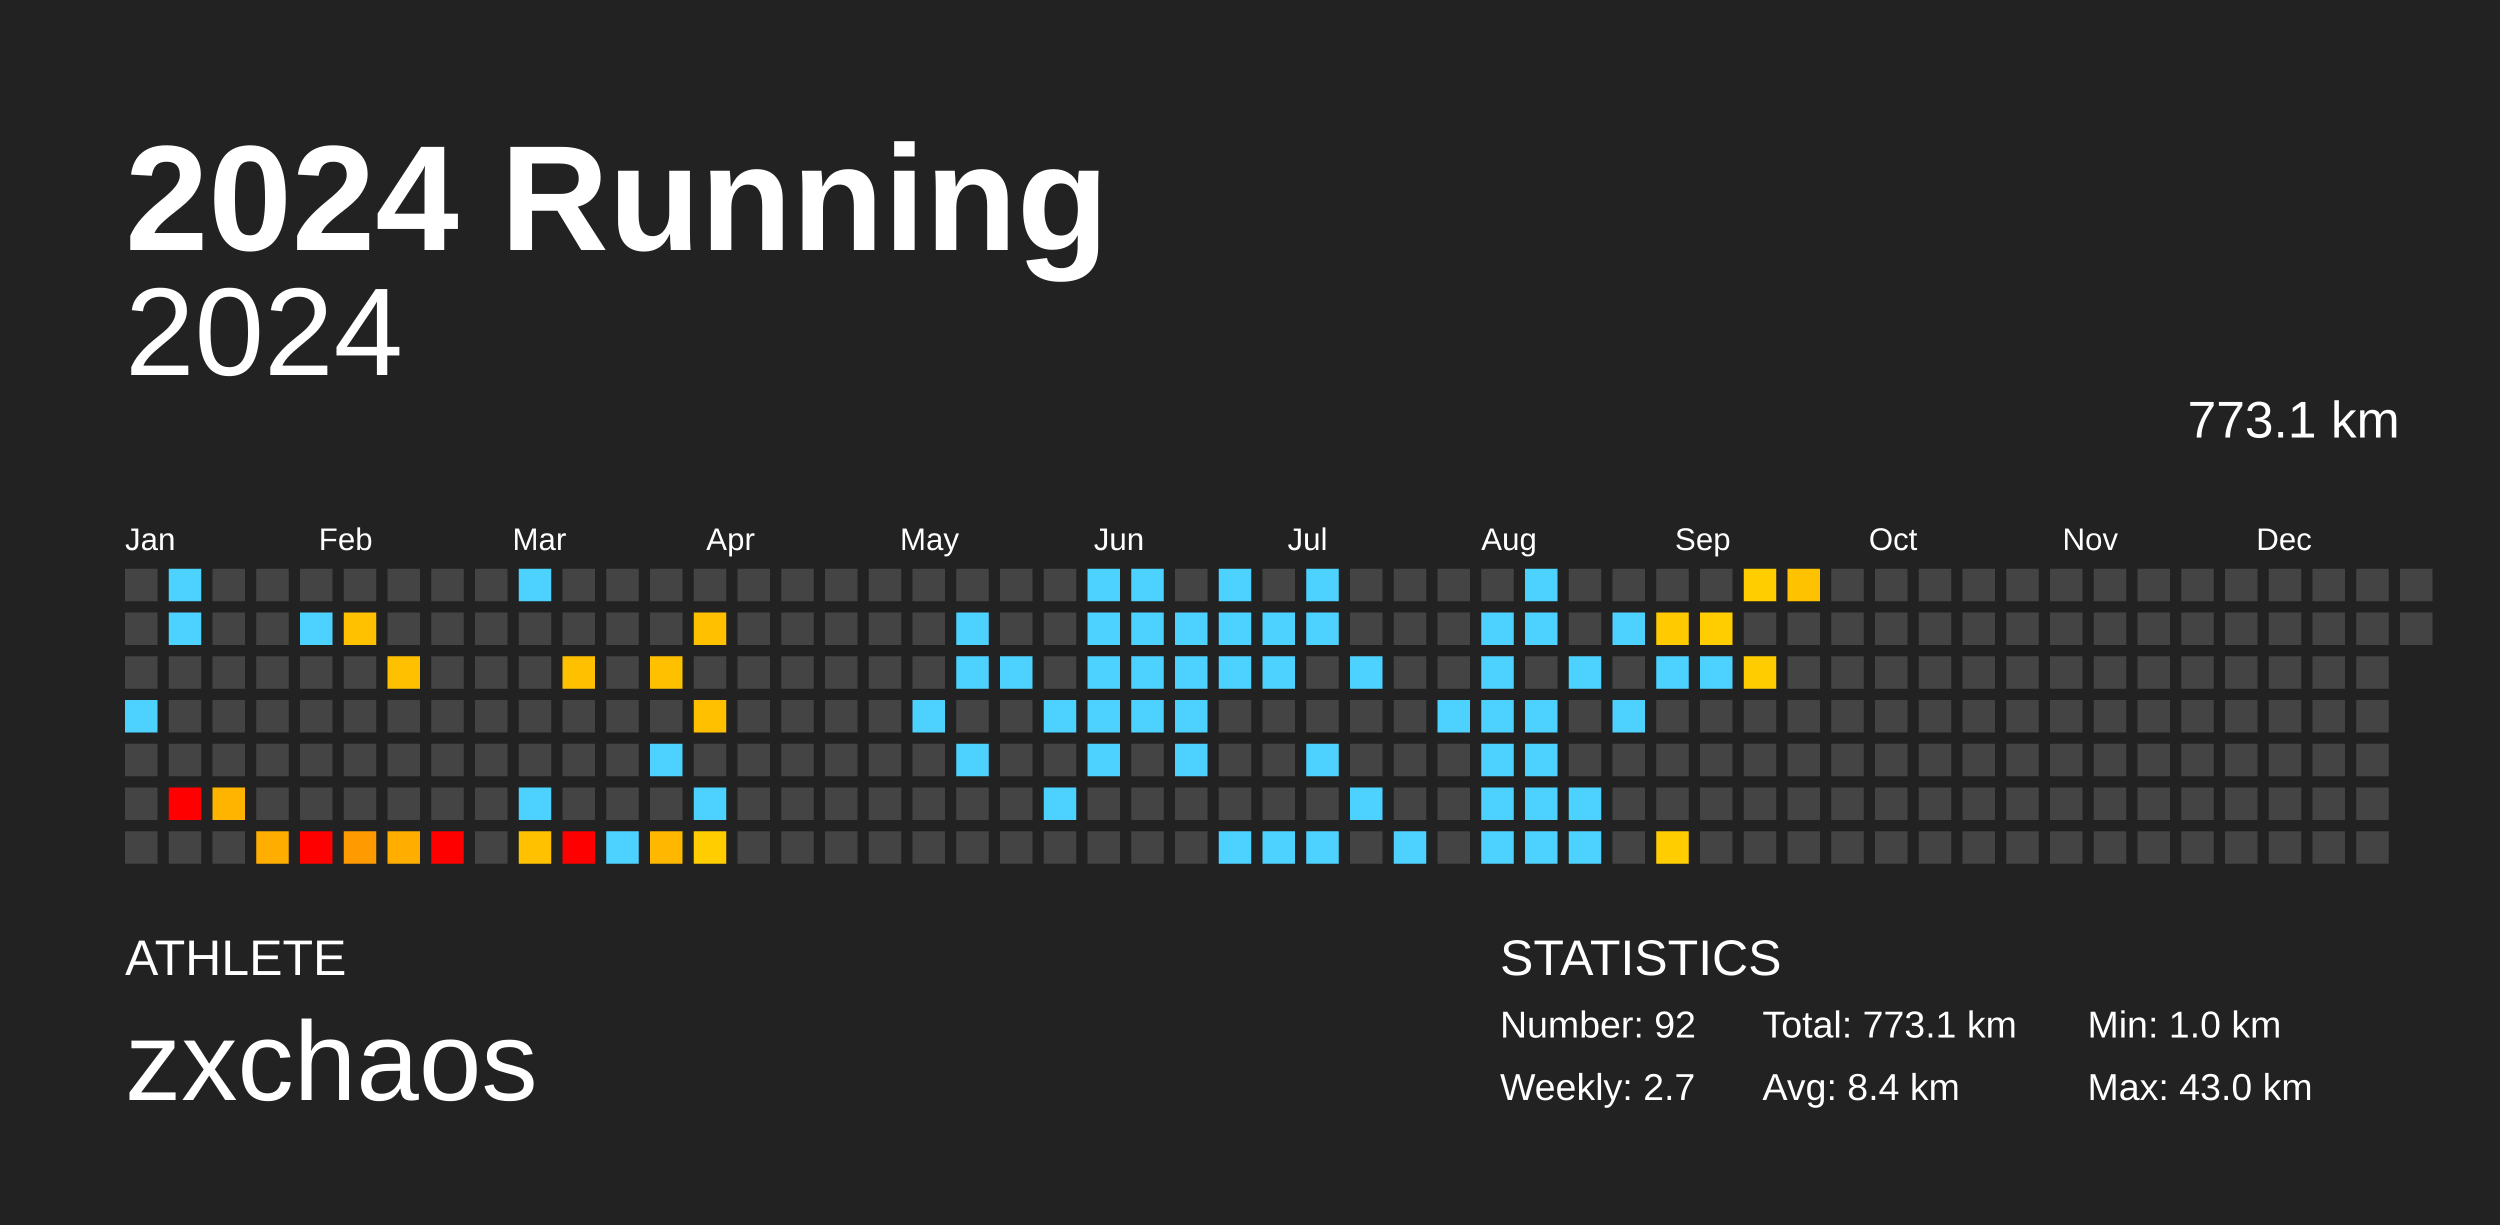
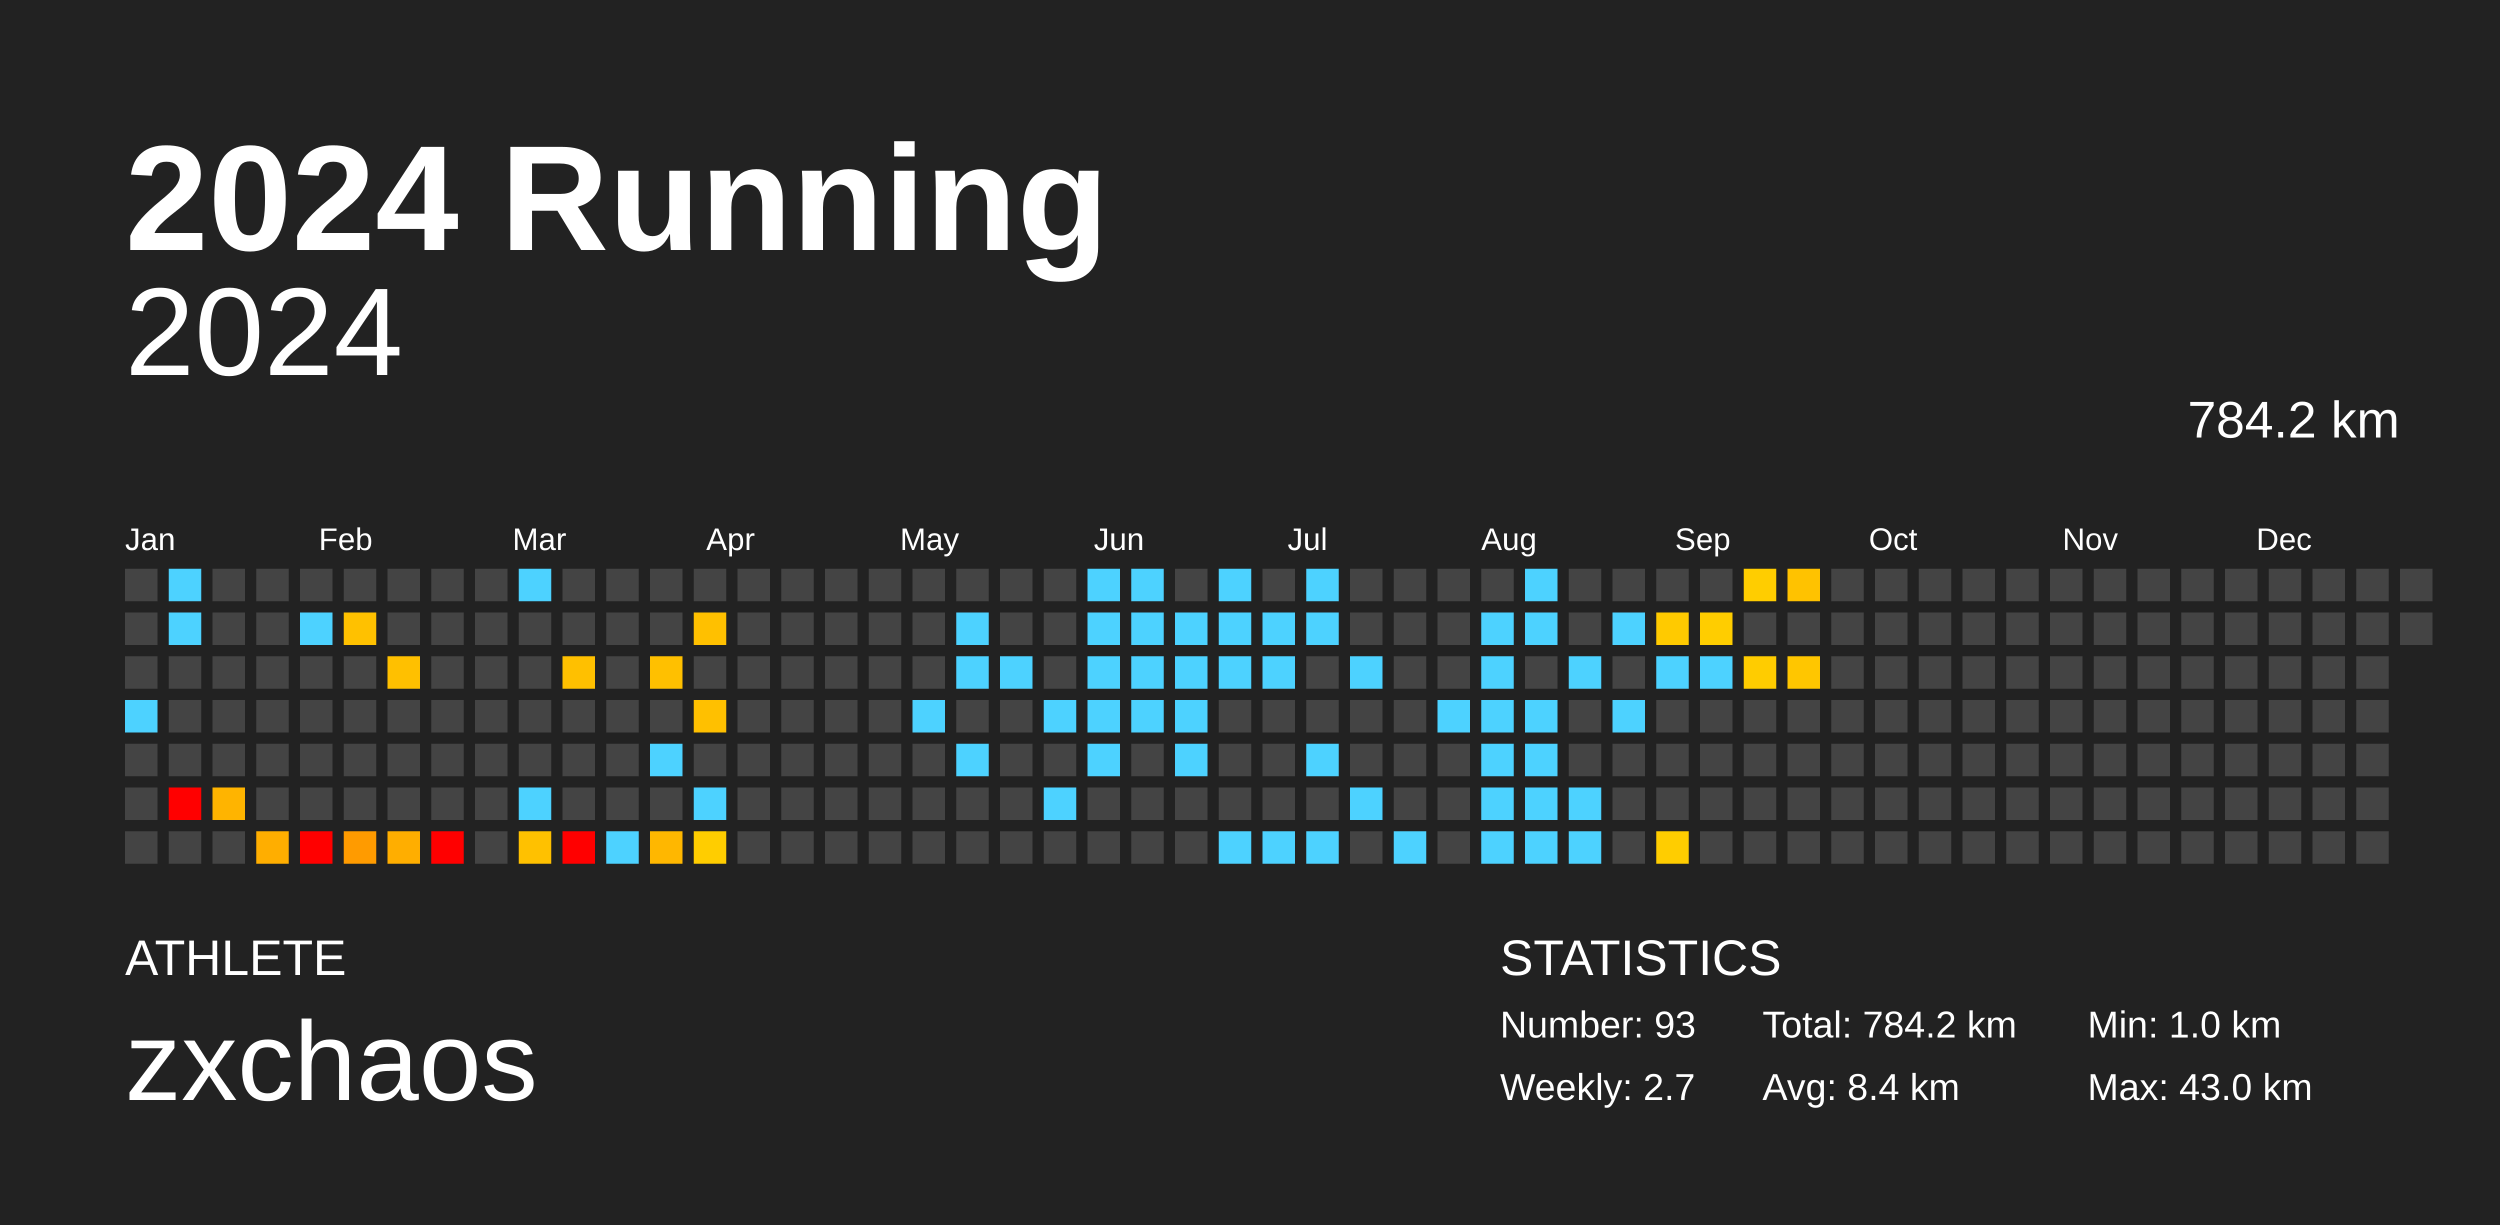
<svg xmlns="http://www.w3.org/2000/svg" baseProfile="full" height="98mm" version="1.1" viewBox="0,0,200,98" width="200mm">
  <defs />
  <rect fill="#222222" height="98" width="200" x="0" y="0" />
  <text fill="#FFFFFF" style="font-size:12px; font-family:Arial; font-weight:bold;" x="10" y="20">2024 Running</text>
  <text fill="#FFFFFF" style="font-size:4px; font-family:Arial" x="10" y="78">ATHLETE</text>
  <text fill="#FFFFFF" style="font-size:9px; font-family:Arial" x="10" y="88">zxchaos</text>
  <text fill="#FFFFFF" style="font-size:4px; font-family:Arial" x="120" y="78">STATISTICS</text>
-   <text fill="#FFFFFF" style="font-size:3px; font-family:Arial" x="120" y="83">Number: 92</text>
+   <text fill="#FFFFFF" style="font-size:3px; font-family:Arial" x="120" y="83">Number: 93</text>
  <text fill="#FFFFFF" style="font-size:3px; font-family:Arial" x="120" y="88">Weekly: 2.7</text>
-   <text fill="#FFFFFF" style="font-size:3px; font-family:Arial" x="141" y="83">Total: 773.1 km</text>
+   <text fill="#FFFFFF" style="font-size:3px; font-family:Arial" x="141" y="83">Total: 784.2 km</text>
  <text fill="#FFFFFF" style="font-size:3px; font-family:Arial" x="141" y="88">Avg: 8.4 km</text>
  <text fill="#FFFFFF" style="font-size:3px; font-family:Arial" x="167" y="83">Min: 1.0 km</text>
  <text fill="#FFFFFF" style="font-size:3px; font-family:Arial" x="167" y="88">Max: 43.0 km</text>
  <text alignment-baseline="hanging" fill="#FFFFFF" style="font-size:10.0px; font-family:Arial;" x="10" y="30">2024</text>
-   <text alignment-baseline="hanging" fill="#FFFFFF" style="font-size:4.125px; font-family:Arial;" x="175" y="35">773.1 km</text>
+   <text alignment-baseline="hanging" fill="#FFFFFF" style="font-size:4.125px; font-family:Arial;" x="175" y="35">784.2 km</text>
  <text fill="#FFFFFF" style="font-size:2.5px; font-family:Arial" x="10.0" y="44">Jan</text>
  <text fill="#FFFFFF" style="font-size:2.5px; font-family:Arial" x="25.5" y="44">Feb</text>
  <text fill="#FFFFFF" style="font-size:2.5px; font-family:Arial" x="41.0" y="44">Mar</text>
  <text fill="#FFFFFF" style="font-size:2.5px; font-family:Arial" x="56.5" y="44">Apr</text>
  <text fill="#FFFFFF" style="font-size:2.5px; font-family:Arial" x="72.0" y="44">May</text>
  <text fill="#FFFFFF" style="font-size:2.5px; font-family:Arial" x="87.5" y="44">Jun</text>
  <text fill="#FFFFFF" style="font-size:2.5px; font-family:Arial" x="103.0" y="44">Jul</text>
  <text fill="#FFFFFF" style="font-size:2.5px; font-family:Arial" x="118.5" y="44">Aug</text>
  <text fill="#FFFFFF" style="font-size:2.5px; font-family:Arial" x="134.0" y="44">Sep</text>
  <text fill="#FFFFFF" style="font-size:2.5px; font-family:Arial" x="149.5" y="44">Oct</text>
  <text fill="#FFFFFF" style="font-size:2.5px; font-family:Arial" x="165.0" y="44">Nov</text>
  <text fill="#FFFFFF" style="font-size:2.5px; font-family:Arial" x="180.5" y="44">Dec</text>
  <rect fill="#444444" height="2.6" width="2.6" x="10.0" y="45.5" />
  <rect fill="#444444" height="2.6" width="2.6" x="10.0" y="49.0" />
  <rect fill="#444444" height="2.6" width="2.6" x="10.0" y="52.5" />
  <rect fill="#4dd2ff" height="2.6" width="2.6" x="10.0" y="56.0" />
  <rect fill="#444444" height="2.6" width="2.6" x="10.0" y="59.5" />
  <rect fill="#444444" height="2.6" width="2.6" x="10.0" y="63.0" />
  <rect fill="#444444" height="2.6" width="2.6" x="10.0" y="66.5" />
  <rect fill="#4dd2ff" height="2.6" width="2.6" x="13.5" y="45.5" />
  <rect fill="#4dd2ff" height="2.6" width="2.6" x="13.5" y="49.0" />
  <rect fill="#444444" height="2.6" width="2.6" x="13.5" y="52.5" />
  <rect fill="#444444" height="2.6" width="2.6" x="13.5" y="56.0" />
  <rect fill="#444444" height="2.6" width="2.6" x="13.5" y="59.5" />
  <rect fill="red" height="2.6" width="2.6" x="13.5" y="63.0" />
  <rect fill="#444444" height="2.6" width="2.6" x="13.5" y="66.5" />
  <rect fill="#444444" height="2.6" width="2.6" x="17.0" y="45.5" />
  <rect fill="#444444" height="2.6" width="2.6" x="17.0" y="49.0" />
  <rect fill="#444444" height="2.6" width="2.6" x="17.0" y="52.5" />
  <rect fill="#444444" height="2.6" width="2.6" x="17.0" y="56.0" />
  <rect fill="#444444" height="2.6" width="2.6" x="17.0" y="59.5" />
  <rect fill="#ffb400" height="2.6" width="2.6" x="17.0" y="63.0" />
  <rect fill="#444444" height="2.6" width="2.6" x="17.0" y="66.5" />
  <rect fill="#444444" height="2.6" width="2.6" x="20.5" y="45.5" />
  <rect fill="#444444" height="2.6" width="2.6" x="20.5" y="49.0" />
  <rect fill="#444444" height="2.6" width="2.6" x="20.5" y="52.5" />
  <rect fill="#444444" height="2.6" width="2.6" x="20.5" y="56.0" />
  <rect fill="#444444" height="2.6" width="2.6" x="20.5" y="59.5" />
  <rect fill="#444444" height="2.6" width="2.6" x="20.5" y="63.0" />
  <rect fill="#ffae00" height="2.6" width="2.6" x="20.5" y="66.5" />
  <rect fill="#444444" height="2.6" width="2.6" x="24.0" y="45.5" />
  <rect fill="#4dd2ff" height="2.6" width="2.6" x="24.0" y="49.0" />
  <rect fill="#444444" height="2.6" width="2.6" x="24.0" y="52.5" />
  <rect fill="#444444" height="2.6" width="2.6" x="24.0" y="56.0" />
  <rect fill="#444444" height="2.6" width="2.6" x="24.0" y="59.5" />
  <rect fill="#444444" height="2.6" width="2.6" x="24.0" y="63.0" />
  <rect fill="red" height="2.6" width="2.6" x="24.0" y="66.5" />
  <rect fill="#444444" height="2.6" width="2.6" x="27.5" y="45.5" />
  <rect fill="#ffc100" height="2.6" width="2.6" x="27.5" y="49.0" />
  <rect fill="#444444" height="2.6" width="2.6" x="27.5" y="52.5" />
  <rect fill="#444444" height="2.6" width="2.6" x="27.5" y="56.0" />
  <rect fill="#444444" height="2.6" width="2.6" x="27.5" y="59.5" />
  <rect fill="#444444" height="2.6" width="2.6" x="27.5" y="63.0" />
  <rect fill="#ff9b00" height="2.6" width="2.6" x="27.5" y="66.5" />
  <rect fill="#444444" height="2.6" width="2.6" x="31.0" y="45.5" />
  <rect fill="#444444" height="2.6" width="2.6" x="31.0" y="49.0" />
  <rect fill="#ffc000" height="2.6" width="2.6" x="31.0" y="52.5" />
  <rect fill="#444444" height="2.6" width="2.6" x="31.0" y="56.0" />
  <rect fill="#444444" height="2.6" width="2.6" x="31.0" y="59.5" />
  <rect fill="#444444" height="2.6" width="2.6" x="31.0" y="63.0" />
  <rect fill="#ffae00" height="2.6" width="2.6" x="31.0" y="66.5" />
  <rect fill="#444444" height="2.6" width="2.6" x="34.5" y="45.5" />
  <rect fill="#444444" height="2.6" width="2.6" x="34.5" y="49.0" />
  <rect fill="#444444" height="2.6" width="2.6" x="34.5" y="52.5" />
  <rect fill="#444444" height="2.6" width="2.6" x="34.5" y="56.0" />
  <rect fill="#444444" height="2.6" width="2.6" x="34.5" y="59.5" />
  <rect fill="#444444" height="2.6" width="2.6" x="34.5" y="63.0" />
  <rect fill="red" height="2.6" width="2.6" x="34.5" y="66.5" />
  <rect fill="#444444" height="2.6" width="2.6" x="38.0" y="45.5" />
  <rect fill="#444444" height="2.6" width="2.6" x="38.0" y="49.0" />
  <rect fill="#444444" height="2.6" width="2.6" x="38.0" y="52.5" />
  <rect fill="#444444" height="2.6" width="2.6" x="38.0" y="56.0" />
  <rect fill="#444444" height="2.6" width="2.6" x="38.0" y="59.5" />
  <rect fill="#444444" height="2.6" width="2.6" x="38.0" y="63.0" />
  <rect fill="#444444" height="2.6" width="2.6" x="38.0" y="66.5" />
  <rect fill="#4dd2ff" height="2.6" width="2.6" x="41.5" y="45.5" />
  <rect fill="#444444" height="2.6" width="2.6" x="41.5" y="49.0" />
  <rect fill="#444444" height="2.6" width="2.6" x="41.5" y="52.5" />
  <rect fill="#444444" height="2.6" width="2.6" x="41.5" y="56.0" />
  <rect fill="#444444" height="2.6" width="2.6" x="41.5" y="59.5" />
  <rect fill="#4dd2ff" height="2.6" width="2.6" x="41.5" y="63.0" />
  <rect fill="#ffc100" height="2.6" width="2.6" x="41.5" y="66.5" />
  <rect fill="#444444" height="2.6" width="2.6" x="45.0" y="45.5" />
  <rect fill="#444444" height="2.6" width="2.6" x="45.0" y="49.0" />
  <rect fill="#ffc000" height="2.6" width="2.6" x="45.0" y="52.5" />
  <rect fill="#444444" height="2.6" width="2.6" x="45.0" y="56.0" />
  <rect fill="#444444" height="2.6" width="2.6" x="45.0" y="59.5" />
  <rect fill="#444444" height="2.6" width="2.6" x="45.0" y="63.0" />
  <rect fill="red" height="2.6" width="2.6" x="45.0" y="66.5" />
  <rect fill="#444444" height="2.6" width="2.6" x="48.5" y="45.5" />
  <rect fill="#444444" height="2.6" width="2.6" x="48.5" y="49.0" />
  <rect fill="#444444" height="2.6" width="2.6" x="48.5" y="52.5" />
  <rect fill="#444444" height="2.6" width="2.6" x="48.5" y="56.0" />
  <rect fill="#444444" height="2.6" width="2.6" x="48.5" y="59.5" />
  <rect fill="#444444" height="2.6" width="2.6" x="48.5" y="63.0" />
  <rect fill="#4dd2ff" height="2.6" width="2.6" x="48.5" y="66.5" />
  <rect fill="#444444" height="2.6" width="2.6" x="52.0" y="45.5" />
  <rect fill="#444444" height="2.6" width="2.6" x="52.0" y="49.0" />
  <rect fill="#ffc000" height="2.6" width="2.6" x="52.0" y="52.5" />
  <rect fill="#444444" height="2.6" width="2.6" x="52.0" y="56.0" />
  <rect fill="#4dd2ff" height="2.6" width="2.6" x="52.0" y="59.5" />
  <rect fill="#444444" height="2.6" width="2.6" x="52.0" y="63.0" />
  <rect fill="#ffb700" height="2.6" width="2.6" x="52.0" y="66.5" />
  <rect fill="#444444" height="2.6" width="2.6" x="55.5" y="45.5" />
  <rect fill="#ffc000" height="2.6" width="2.6" x="55.5" y="49.0" />
  <rect fill="#444444" height="2.6" width="2.6" x="55.5" y="52.5" />
  <rect fill="#ffc000" height="2.6" width="2.6" x="55.5" y="56.0" />
  <rect fill="#444444" height="2.6" width="2.6" x="55.5" y="59.5" />
  <rect fill="#4dd2ff" height="2.6" width="2.6" x="55.5" y="63.0" />
  <rect fill="#ffcd00" height="2.6" width="2.6" x="55.5" y="66.5" />
  <rect fill="#444444" height="2.6" width="2.6" x="59.0" y="45.5" />
  <rect fill="#444444" height="2.6" width="2.6" x="59.0" y="49.0" />
  <rect fill="#444444" height="2.6" width="2.6" x="59.0" y="52.5" />
  <rect fill="#444444" height="2.6" width="2.6" x="59.0" y="56.0" />
  <rect fill="#444444" height="2.6" width="2.6" x="59.0" y="59.5" />
  <rect fill="#444444" height="2.6" width="2.6" x="59.0" y="63.0" />
  <rect fill="#444444" height="2.6" width="2.6" x="59.0" y="66.5" />
  <rect fill="#444444" height="2.6" width="2.6" x="62.5" y="45.5" />
  <rect fill="#444444" height="2.6" width="2.6" x="62.5" y="49.0" />
  <rect fill="#444444" height="2.6" width="2.6" x="62.5" y="52.5" />
  <rect fill="#444444" height="2.6" width="2.6" x="62.5" y="56.0" />
  <rect fill="#444444" height="2.6" width="2.6" x="62.5" y="59.5" />
  <rect fill="#444444" height="2.6" width="2.6" x="62.5" y="63.0" />
  <rect fill="#444444" height="2.6" width="2.6" x="62.5" y="66.5" />
  <rect fill="#444444" height="2.6" width="2.6" x="66.0" y="45.5" />
  <rect fill="#444444" height="2.6" width="2.6" x="66.0" y="49.0" />
  <rect fill="#444444" height="2.6" width="2.6" x="66.0" y="52.5" />
  <rect fill="#444444" height="2.6" width="2.6" x="66.0" y="56.0" />
  <rect fill="#444444" height="2.6" width="2.6" x="66.0" y="59.5" />
  <rect fill="#444444" height="2.6" width="2.6" x="66.0" y="63.0" />
  <rect fill="#444444" height="2.6" width="2.6" x="66.0" y="66.5" />
  <rect fill="#444444" height="2.6" width="2.6" x="69.5" y="45.5" />
  <rect fill="#444444" height="2.6" width="2.6" x="69.5" y="49.0" />
  <rect fill="#444444" height="2.6" width="2.6" x="69.5" y="52.5" />
  <rect fill="#444444" height="2.6" width="2.6" x="69.5" y="56.0" />
  <rect fill="#444444" height="2.6" width="2.6" x="69.5" y="59.5" />
  <rect fill="#444444" height="2.6" width="2.6" x="69.5" y="63.0" />
  <rect fill="#444444" height="2.6" width="2.6" x="69.5" y="66.5" />
  <rect fill="#444444" height="2.6" width="2.6" x="73.0" y="45.5" />
  <rect fill="#444444" height="2.6" width="2.6" x="73.0" y="49.0" />
  <rect fill="#444444" height="2.6" width="2.6" x="73.0" y="52.5" />
  <rect fill="#4dd2ff" height="2.6" width="2.6" x="73.0" y="56.0" />
  <rect fill="#444444" height="2.6" width="2.6" x="73.0" y="59.5" />
  <rect fill="#444444" height="2.6" width="2.6" x="73.0" y="63.0" />
  <rect fill="#444444" height="2.6" width="2.6" x="73.0" y="66.5" />
  <rect fill="#444444" height="2.6" width="2.6" x="76.5" y="45.5" />
  <rect fill="#4dd2ff" height="2.6" width="2.6" x="76.5" y="49.0" />
  <rect fill="#4dd2ff" height="2.6" width="2.6" x="76.5" y="52.5" />
  <rect fill="#444444" height="2.6" width="2.6" x="76.5" y="56.0" />
  <rect fill="#4dd2ff" height="2.6" width="2.6" x="76.5" y="59.5" />
  <rect fill="#444444" height="2.6" width="2.6" x="76.5" y="63.0" />
  <rect fill="#444444" height="2.6" width="2.6" x="76.5" y="66.5" />
  <rect fill="#444444" height="2.6" width="2.6" x="80.0" y="45.5" />
  <rect fill="#444444" height="2.6" width="2.6" x="80.0" y="49.0" />
  <rect fill="#4dd2ff" height="2.6" width="2.6" x="80.0" y="52.5" />
  <rect fill="#444444" height="2.6" width="2.6" x="80.0" y="56.0" />
  <rect fill="#444444" height="2.6" width="2.6" x="80.0" y="59.5" />
  <rect fill="#444444" height="2.6" width="2.6" x="80.0" y="63.0" />
  <rect fill="#444444" height="2.6" width="2.6" x="80.0" y="66.5" />
  <rect fill="#444444" height="2.6" width="2.6" x="83.5" y="45.5" />
  <rect fill="#444444" height="2.6" width="2.6" x="83.5" y="49.0" />
  <rect fill="#444444" height="2.6" width="2.6" x="83.5" y="52.5" />
  <rect fill="#4dd2ff" height="2.6" width="2.6" x="83.5" y="56.0" />
  <rect fill="#444444" height="2.6" width="2.6" x="83.5" y="59.5" />
  <rect fill="#4dd2ff" height="2.6" width="2.6" x="83.5" y="63.0" />
  <rect fill="#444444" height="2.6" width="2.6" x="83.5" y="66.5" />
  <rect fill="#4dd2ff" height="2.6" width="2.6" x="87.0" y="45.5" />
  <rect fill="#4dd2ff" height="2.6" width="2.6" x="87.0" y="49.0" />
  <rect fill="#4dd2ff" height="2.6" width="2.6" x="87.0" y="52.5" />
  <rect fill="#4dd2ff" height="2.6" width="2.6" x="87.0" y="56.0" />
  <rect fill="#4dd2ff" height="2.6" width="2.6" x="87.0" y="59.5" />
  <rect fill="#444444" height="2.6" width="2.6" x="87.0" y="63.0" />
  <rect fill="#444444" height="2.6" width="2.6" x="87.0" y="66.5" />
  <rect fill="#4dd2ff" height="2.6" width="2.6" x="90.5" y="45.5" />
  <rect fill="#4dd2ff" height="2.6" width="2.6" x="90.5" y="49.0" />
  <rect fill="#4dd2ff" height="2.6" width="2.6" x="90.5" y="52.5" />
  <rect fill="#4dd2ff" height="2.6" width="2.6" x="90.5" y="56.0" />
  <rect fill="#444444" height="2.6" width="2.6" x="90.5" y="59.5" />
  <rect fill="#444444" height="2.6" width="2.6" x="90.5" y="63.0" />
  <rect fill="#444444" height="2.6" width="2.6" x="90.5" y="66.5" />
  <rect fill="#444444" height="2.6" width="2.6" x="94.0" y="45.5" />
  <rect fill="#4dd2ff" height="2.6" width="2.6" x="94.0" y="49.0" />
  <rect fill="#4dd2ff" height="2.6" width="2.6" x="94.0" y="52.5" />
  <rect fill="#4dd2ff" height="2.6" width="2.6" x="94.0" y="56.0" />
  <rect fill="#4dd2ff" height="2.6" width="2.6" x="94.0" y="59.5" />
  <rect fill="#444444" height="2.6" width="2.6" x="94.0" y="63.0" />
  <rect fill="#444444" height="2.6" width="2.6" x="94.0" y="66.5" />
  <rect fill="#4dd2ff" height="2.6" width="2.6" x="97.5" y="45.5" />
  <rect fill="#4dd2ff" height="2.6" width="2.6" x="97.5" y="49.0" />
  <rect fill="#4dd2ff" height="2.6" width="2.6" x="97.5" y="52.5" />
  <rect fill="#444444" height="2.6" width="2.6" x="97.5" y="56.0" />
  <rect fill="#444444" height="2.6" width="2.6" x="97.5" y="59.5" />
  <rect fill="#444444" height="2.6" width="2.6" x="97.5" y="63.0" />
  <rect fill="#4dd2ff" height="2.6" width="2.6" x="97.5" y="66.5" />
  <rect fill="#444444" height="2.6" width="2.6" x="101.0" y="45.5" />
  <rect fill="#4dd2ff" height="2.6" width="2.6" x="101.0" y="49.0" />
  <rect fill="#4dd2ff" height="2.6" width="2.6" x="101.0" y="52.5" />
  <rect fill="#444444" height="2.6" width="2.6" x="101.0" y="56.0" />
  <rect fill="#444444" height="2.6" width="2.6" x="101.0" y="59.5" />
  <rect fill="#444444" height="2.6" width="2.6" x="101.0" y="63.0" />
  <rect fill="#4dd2ff" height="2.6" width="2.6" x="101.0" y="66.5" />
  <rect fill="#4dd2ff" height="2.6" width="2.6" x="104.5" y="45.5" />
  <rect fill="#4dd2ff" height="2.6" width="2.6" x="104.5" y="49.0" />
  <rect fill="#444444" height="2.6" width="2.6" x="104.5" y="52.5" />
  <rect fill="#444444" height="2.6" width="2.6" x="104.5" y="56.0" />
  <rect fill="#4dd2ff" height="2.6" width="2.6" x="104.5" y="59.5" />
  <rect fill="#444444" height="2.6" width="2.6" x="104.5" y="63.0" />
  <rect fill="#4dd2ff" height="2.6" width="2.6" x="104.5" y="66.5" />
  <rect fill="#444444" height="2.6" width="2.6" x="108.0" y="45.5" />
  <rect fill="#444444" height="2.6" width="2.6" x="108.0" y="49.0" />
  <rect fill="#4dd2ff" height="2.6" width="2.6" x="108.0" y="52.5" />
  <rect fill="#444444" height="2.6" width="2.6" x="108.0" y="56.0" />
  <rect fill="#444444" height="2.6" width="2.6" x="108.0" y="59.5" />
  <rect fill="#4dd2ff" height="2.6" width="2.6" x="108.0" y="63.0" />
  <rect fill="#444444" height="2.6" width="2.6" x="108.0" y="66.5" />
  <rect fill="#444444" height="2.6" width="2.6" x="111.5" y="45.5" />
  <rect fill="#444444" height="2.6" width="2.6" x="111.5" y="49.0" />
  <rect fill="#444444" height="2.6" width="2.6" x="111.5" y="52.5" />
  <rect fill="#444444" height="2.6" width="2.6" x="111.5" y="56.0" />
  <rect fill="#444444" height="2.6" width="2.6" x="111.5" y="59.5" />
  <rect fill="#444444" height="2.6" width="2.6" x="111.5" y="63.0" />
  <rect fill="#4dd2ff" height="2.6" width="2.6" x="111.5" y="66.5" />
  <rect fill="#444444" height="2.6" width="2.6" x="115.0" y="45.5" />
  <rect fill="#444444" height="2.6" width="2.6" x="115.0" y="49.0" />
  <rect fill="#444444" height="2.6" width="2.6" x="115.0" y="52.5" />
  <rect fill="#4dd2ff" height="2.6" width="2.6" x="115.0" y="56.0" />
  <rect fill="#444444" height="2.6" width="2.6" x="115.0" y="59.5" />
  <rect fill="#444444" height="2.6" width="2.6" x="115.0" y="63.0" />
  <rect fill="#444444" height="2.6" width="2.6" x="115.0" y="66.5" />
  <rect fill="#444444" height="2.6" width="2.6" x="118.5" y="45.5" />
  <rect fill="#4dd2ff" height="2.6" width="2.6" x="118.5" y="49.0" />
  <rect fill="#4dd2ff" height="2.6" width="2.6" x="118.5" y="52.5" />
  <rect fill="#4dd2ff" height="2.6" width="2.6" x="118.5" y="56.0" />
  <rect fill="#4dd2ff" height="2.6" width="2.6" x="118.5" y="59.5" />
  <rect fill="#4dd2ff" height="2.6" width="2.6" x="118.5" y="63.0" />
  <rect fill="#4dd2ff" height="2.6" width="2.6" x="118.5" y="66.5" />
  <rect fill="#4dd2ff" height="2.6" width="2.6" x="122.0" y="45.5" />
  <rect fill="#4dd2ff" height="2.6" width="2.6" x="122.0" y="49.0" />
  <rect fill="#444444" height="2.6" width="2.6" x="122.0" y="52.5" />
  <rect fill="#4dd2ff" height="2.6" width="2.6" x="122.0" y="56.0" />
  <rect fill="#4dd2ff" height="2.6" width="2.6" x="122.0" y="59.5" />
  <rect fill="#4dd2ff" height="2.6" width="2.6" x="122.0" y="63.0" />
  <rect fill="#4dd2ff" height="2.6" width="2.6" x="122.0" y="66.5" />
  <rect fill="#444444" height="2.6" width="2.6" x="125.5" y="45.5" />
  <rect fill="#444444" height="2.6" width="2.6" x="125.5" y="49.0" />
  <rect fill="#4dd2ff" height="2.6" width="2.6" x="125.5" y="52.5" />
  <rect fill="#444444" height="2.6" width="2.6" x="125.5" y="56.0" />
  <rect fill="#444444" height="2.6" width="2.6" x="125.5" y="59.5" />
  <rect fill="#4dd2ff" height="2.6" width="2.6" x="125.5" y="63.0" />
  <rect fill="#4dd2ff" height="2.6" width="2.6" x="125.5" y="66.5" />
  <rect fill="#444444" height="2.6" width="2.6" x="129.0" y="45.5" />
  <rect fill="#4dd2ff" height="2.6" width="2.6" x="129.0" y="49.0" />
  <rect fill="#444444" height="2.6" width="2.6" x="129.0" y="52.5" />
  <rect fill="#4dd2ff" height="2.6" width="2.6" x="129.0" y="56.0" />
  <rect fill="#444444" height="2.6" width="2.6" x="129.0" y="59.5" />
  <rect fill="#444444" height="2.6" width="2.6" x="129.0" y="63.0" />
  <rect fill="#444444" height="2.6" width="2.6" x="129.0" y="66.5" />
  <rect fill="#444444" height="2.6" width="2.6" x="132.5" y="45.5" />
  <rect fill="#ffca00" height="2.6" width="2.6" x="132.5" y="49.0" />
  <rect fill="#4dd2ff" height="2.6" width="2.6" x="132.5" y="52.5" />
  <rect fill="#444444" height="2.6" width="2.6" x="132.5" y="56.0" />
  <rect fill="#444444" height="2.6" width="2.6" x="132.5" y="59.5" />
  <rect fill="#444444" height="2.6" width="2.6" x="132.5" y="63.0" />
  <rect fill="#ffcd00" height="2.6" width="2.6" x="132.5" y="66.5" />
  <rect fill="#444444" height="2.6" width="2.6" x="136.0" y="45.5" />
  <rect fill="#ffcd00" height="2.6" width="2.6" x="136.0" y="49.0" />
  <rect fill="#4dd2ff" height="2.6" width="2.6" x="136.0" y="52.5" />
  <rect fill="#444444" height="2.6" width="2.6" x="136.0" y="56.0" />
  <rect fill="#444444" height="2.6" width="2.6" x="136.0" y="59.5" />
  <rect fill="#444444" height="2.6" width="2.6" x="136.0" y="63.0" />
  <rect fill="#444444" height="2.6" width="2.6" x="136.0" y="66.5" />
  <rect fill="#ffcd00" height="2.6" width="2.6" x="139.5" y="45.5" />
  <rect fill="#444444" height="2.6" width="2.6" x="139.5" y="49.0" />
  <rect fill="#ffcc00" height="2.6" width="2.6" x="139.5" y="52.5" />
  <rect fill="#444444" height="2.6" width="2.6" x="139.5" y="56.0" />
  <rect fill="#444444" height="2.6" width="2.6" x="139.5" y="59.5" />
  <rect fill="#444444" height="2.6" width="2.6" x="139.5" y="63.0" />
  <rect fill="#444444" height="2.6" width="2.6" x="139.5" y="66.5" />
  <rect fill="#ffc200" height="2.6" width="2.6" x="143.0" y="45.5" />
  <rect fill="#444444" height="2.6" width="2.6" x="143.0" y="49.0" />
-   <rect fill="#444444" height="2.6" width="2.6" x="143.0" y="52.5" />
+   <rect fill="#ffc600" height="2.6" width="2.6" x="143.0" y="52.5" />
  <rect fill="#444444" height="2.6" width="2.6" x="143.0" y="56.0" />
  <rect fill="#444444" height="2.6" width="2.6" x="143.0" y="59.5" />
  <rect fill="#444444" height="2.6" width="2.6" x="143.0" y="63.0" />
  <rect fill="#444444" height="2.6" width="2.6" x="143.0" y="66.5" />
  <rect fill="#444444" height="2.6" width="2.6" x="146.5" y="45.5" />
  <rect fill="#444444" height="2.6" width="2.6" x="146.5" y="49.0" />
  <rect fill="#444444" height="2.6" width="2.6" x="146.5" y="52.5" />
  <rect fill="#444444" height="2.6" width="2.6" x="146.5" y="56.0" />
  <rect fill="#444444" height="2.6" width="2.6" x="146.5" y="59.5" />
  <rect fill="#444444" height="2.6" width="2.6" x="146.5" y="63.0" />
  <rect fill="#444444" height="2.6" width="2.6" x="146.5" y="66.5" />
  <rect fill="#444444" height="2.6" width="2.6" x="150.0" y="45.5" />
  <rect fill="#444444" height="2.6" width="2.6" x="150.0" y="49.0" />
  <rect fill="#444444" height="2.6" width="2.6" x="150.0" y="52.5" />
  <rect fill="#444444" height="2.6" width="2.6" x="150.0" y="56.0" />
  <rect fill="#444444" height="2.6" width="2.6" x="150.0" y="59.5" />
  <rect fill="#444444" height="2.6" width="2.6" x="150.0" y="63.0" />
  <rect fill="#444444" height="2.6" width="2.6" x="150.0" y="66.5" />
  <rect fill="#444444" height="2.6" width="2.6" x="153.5" y="45.5" />
  <rect fill="#444444" height="2.6" width="2.6" x="153.5" y="49.0" />
  <rect fill="#444444" height="2.6" width="2.6" x="153.5" y="52.5" />
  <rect fill="#444444" height="2.6" width="2.6" x="153.5" y="56.0" />
  <rect fill="#444444" height="2.6" width="2.6" x="153.5" y="59.5" />
  <rect fill="#444444" height="2.6" width="2.6" x="153.5" y="63.0" />
  <rect fill="#444444" height="2.6" width="2.6" x="153.5" y="66.5" />
  <rect fill="#444444" height="2.6" width="2.6" x="157.0" y="45.5" />
  <rect fill="#444444" height="2.6" width="2.6" x="157.0" y="49.0" />
  <rect fill="#444444" height="2.6" width="2.6" x="157.0" y="52.5" />
  <rect fill="#444444" height="2.6" width="2.6" x="157.0" y="56.0" />
  <rect fill="#444444" height="2.6" width="2.6" x="157.0" y="59.5" />
  <rect fill="#444444" height="2.6" width="2.6" x="157.0" y="63.0" />
  <rect fill="#444444" height="2.6" width="2.6" x="157.0" y="66.5" />
  <rect fill="#444444" height="2.6" width="2.6" x="160.5" y="45.5" />
  <rect fill="#444444" height="2.6" width="2.6" x="160.5" y="49.0" />
  <rect fill="#444444" height="2.6" width="2.6" x="160.5" y="52.5" />
  <rect fill="#444444" height="2.6" width="2.6" x="160.5" y="56.0" />
  <rect fill="#444444" height="2.6" width="2.6" x="160.5" y="59.5" />
  <rect fill="#444444" height="2.6" width="2.6" x="160.5" y="63.0" />
  <rect fill="#444444" height="2.6" width="2.6" x="160.5" y="66.5" />
  <rect fill="#444444" height="2.6" width="2.6" x="164.0" y="45.5" />
  <rect fill="#444444" height="2.6" width="2.6" x="164.0" y="49.0" />
  <rect fill="#444444" height="2.6" width="2.6" x="164.0" y="52.5" />
  <rect fill="#444444" height="2.6" width="2.6" x="164.0" y="56.0" />
  <rect fill="#444444" height="2.6" width="2.6" x="164.0" y="59.5" />
  <rect fill="#444444" height="2.6" width="2.6" x="164.0" y="63.0" />
  <rect fill="#444444" height="2.6" width="2.6" x="164.0" y="66.5" />
  <rect fill="#444444" height="2.6" width="2.6" x="167.5" y="45.5" />
  <rect fill="#444444" height="2.6" width="2.6" x="167.5" y="49.0" />
  <rect fill="#444444" height="2.6" width="2.6" x="167.5" y="52.5" />
  <rect fill="#444444" height="2.6" width="2.6" x="167.5" y="56.0" />
  <rect fill="#444444" height="2.6" width="2.6" x="167.5" y="59.5" />
  <rect fill="#444444" height="2.6" width="2.6" x="167.5" y="63.0" />
  <rect fill="#444444" height="2.6" width="2.6" x="167.5" y="66.5" />
  <rect fill="#444444" height="2.6" width="2.6" x="171.0" y="45.5" />
  <rect fill="#444444" height="2.6" width="2.6" x="171.0" y="49.0" />
  <rect fill="#444444" height="2.6" width="2.6" x="171.0" y="52.5" />
  <rect fill="#444444" height="2.6" width="2.6" x="171.0" y="56.0" />
  <rect fill="#444444" height="2.6" width="2.6" x="171.0" y="59.5" />
  <rect fill="#444444" height="2.6" width="2.6" x="171.0" y="63.0" />
  <rect fill="#444444" height="2.6" width="2.6" x="171.0" y="66.5" />
  <rect fill="#444444" height="2.6" width="2.6" x="174.5" y="45.5" />
  <rect fill="#444444" height="2.6" width="2.6" x="174.5" y="49.0" />
  <rect fill="#444444" height="2.6" width="2.6" x="174.5" y="52.5" />
  <rect fill="#444444" height="2.6" width="2.6" x="174.5" y="56.0" />
  <rect fill="#444444" height="2.6" width="2.6" x="174.5" y="59.5" />
  <rect fill="#444444" height="2.6" width="2.6" x="174.5" y="63.0" />
  <rect fill="#444444" height="2.6" width="2.6" x="174.5" y="66.5" />
  <rect fill="#444444" height="2.6" width="2.6" x="178.0" y="45.5" />
  <rect fill="#444444" height="2.6" width="2.6" x="178.0" y="49.0" />
  <rect fill="#444444" height="2.6" width="2.6" x="178.0" y="52.5" />
  <rect fill="#444444" height="2.6" width="2.6" x="178.0" y="56.0" />
  <rect fill="#444444" height="2.6" width="2.6" x="178.0" y="59.5" />
  <rect fill="#444444" height="2.6" width="2.6" x="178.0" y="63.0" />
  <rect fill="#444444" height="2.6" width="2.6" x="178.0" y="66.5" />
  <rect fill="#444444" height="2.6" width="2.6" x="181.5" y="45.5" />
  <rect fill="#444444" height="2.6" width="2.6" x="181.5" y="49.0" />
  <rect fill="#444444" height="2.6" width="2.6" x="181.5" y="52.5" />
  <rect fill="#444444" height="2.6" width="2.6" x="181.5" y="56.0" />
  <rect fill="#444444" height="2.6" width="2.6" x="181.5" y="59.5" />
  <rect fill="#444444" height="2.6" width="2.6" x="181.5" y="63.0" />
  <rect fill="#444444" height="2.6" width="2.6" x="181.5" y="66.5" />
  <rect fill="#444444" height="2.6" width="2.6" x="185.0" y="45.5" />
  <rect fill="#444444" height="2.6" width="2.6" x="185.0" y="49.0" />
  <rect fill="#444444" height="2.6" width="2.6" x="185.0" y="52.5" />
  <rect fill="#444444" height="2.6" width="2.6" x="185.0" y="56.0" />
  <rect fill="#444444" height="2.6" width="2.6" x="185.0" y="59.5" />
  <rect fill="#444444" height="2.6" width="2.6" x="185.0" y="63.0" />
  <rect fill="#444444" height="2.6" width="2.6" x="185.0" y="66.5" />
  <rect fill="#444444" height="2.6" width="2.6" x="188.5" y="45.5" />
  <rect fill="#444444" height="2.6" width="2.6" x="188.5" y="49.0" />
  <rect fill="#444444" height="2.6" width="2.6" x="188.5" y="52.5" />
  <rect fill="#444444" height="2.6" width="2.6" x="188.5" y="56.0" />
  <rect fill="#444444" height="2.6" width="2.6" x="188.5" y="59.5" />
  <rect fill="#444444" height="2.6" width="2.6" x="188.5" y="63.0" />
  <rect fill="#444444" height="2.6" width="2.6" x="188.5" y="66.5" />
  <rect fill="#444444" height="2.6" width="2.6" x="192.0" y="45.5" />
  <rect fill="#444444" height="2.6" width="2.6" x="192.0" y="49.0" />
</svg>
